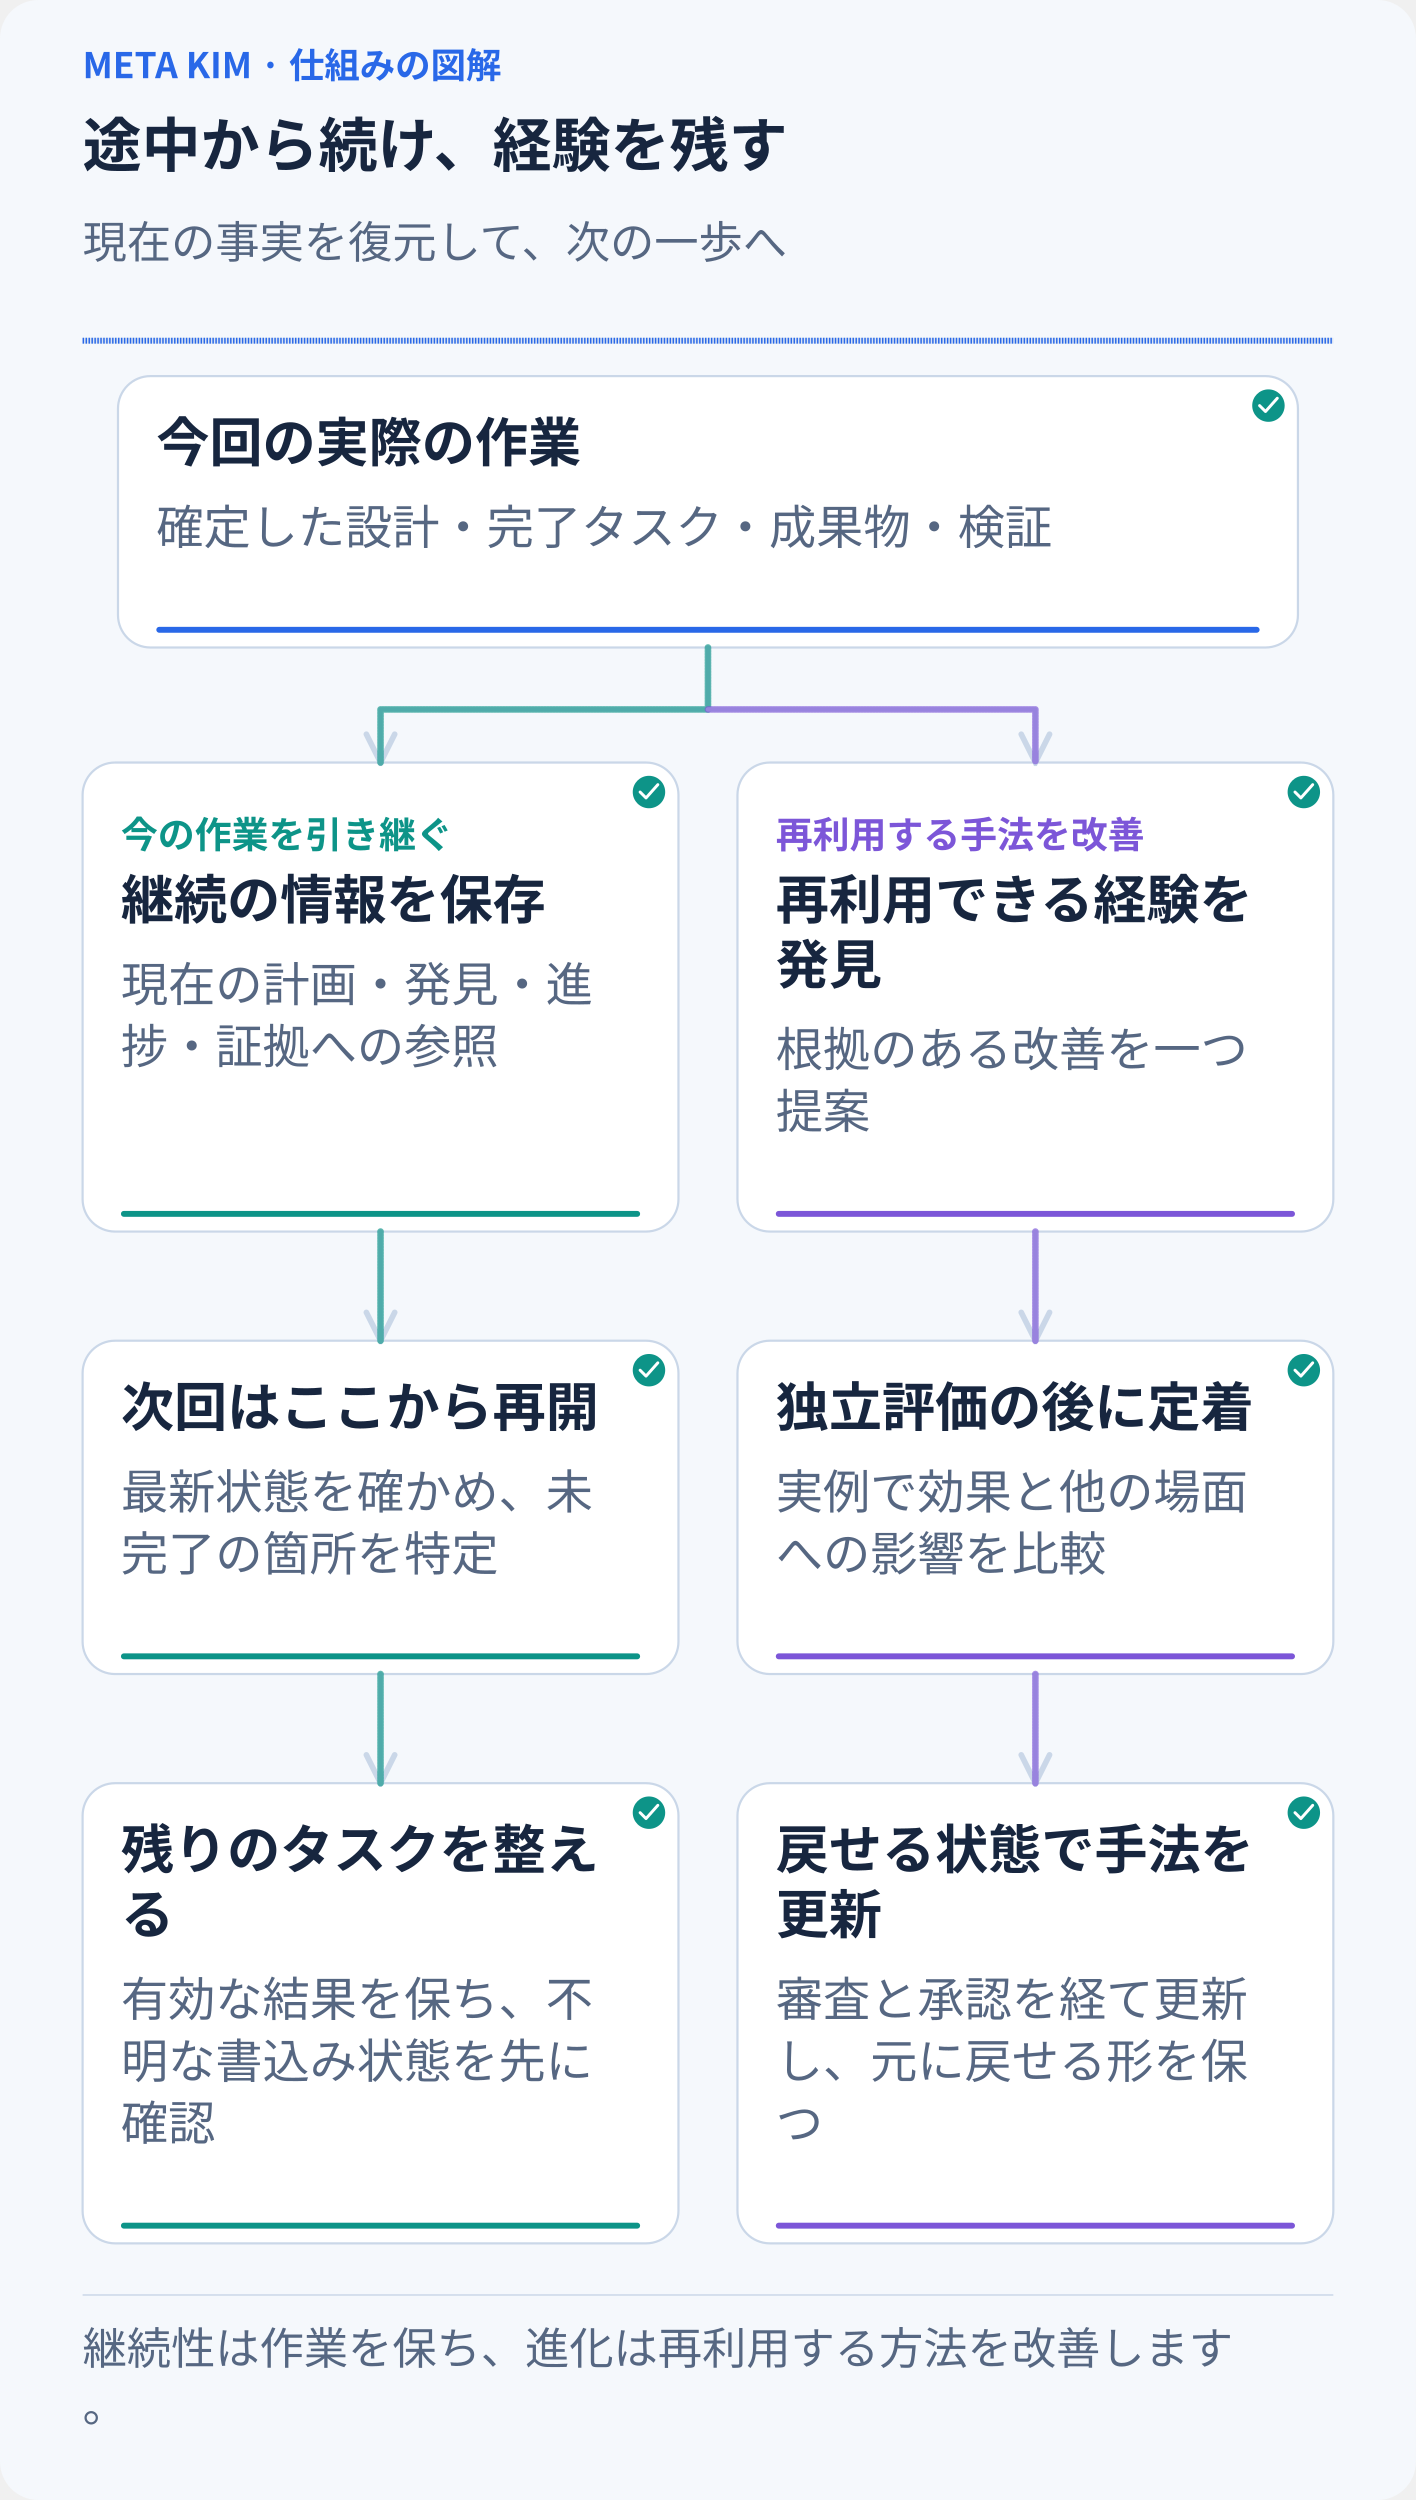
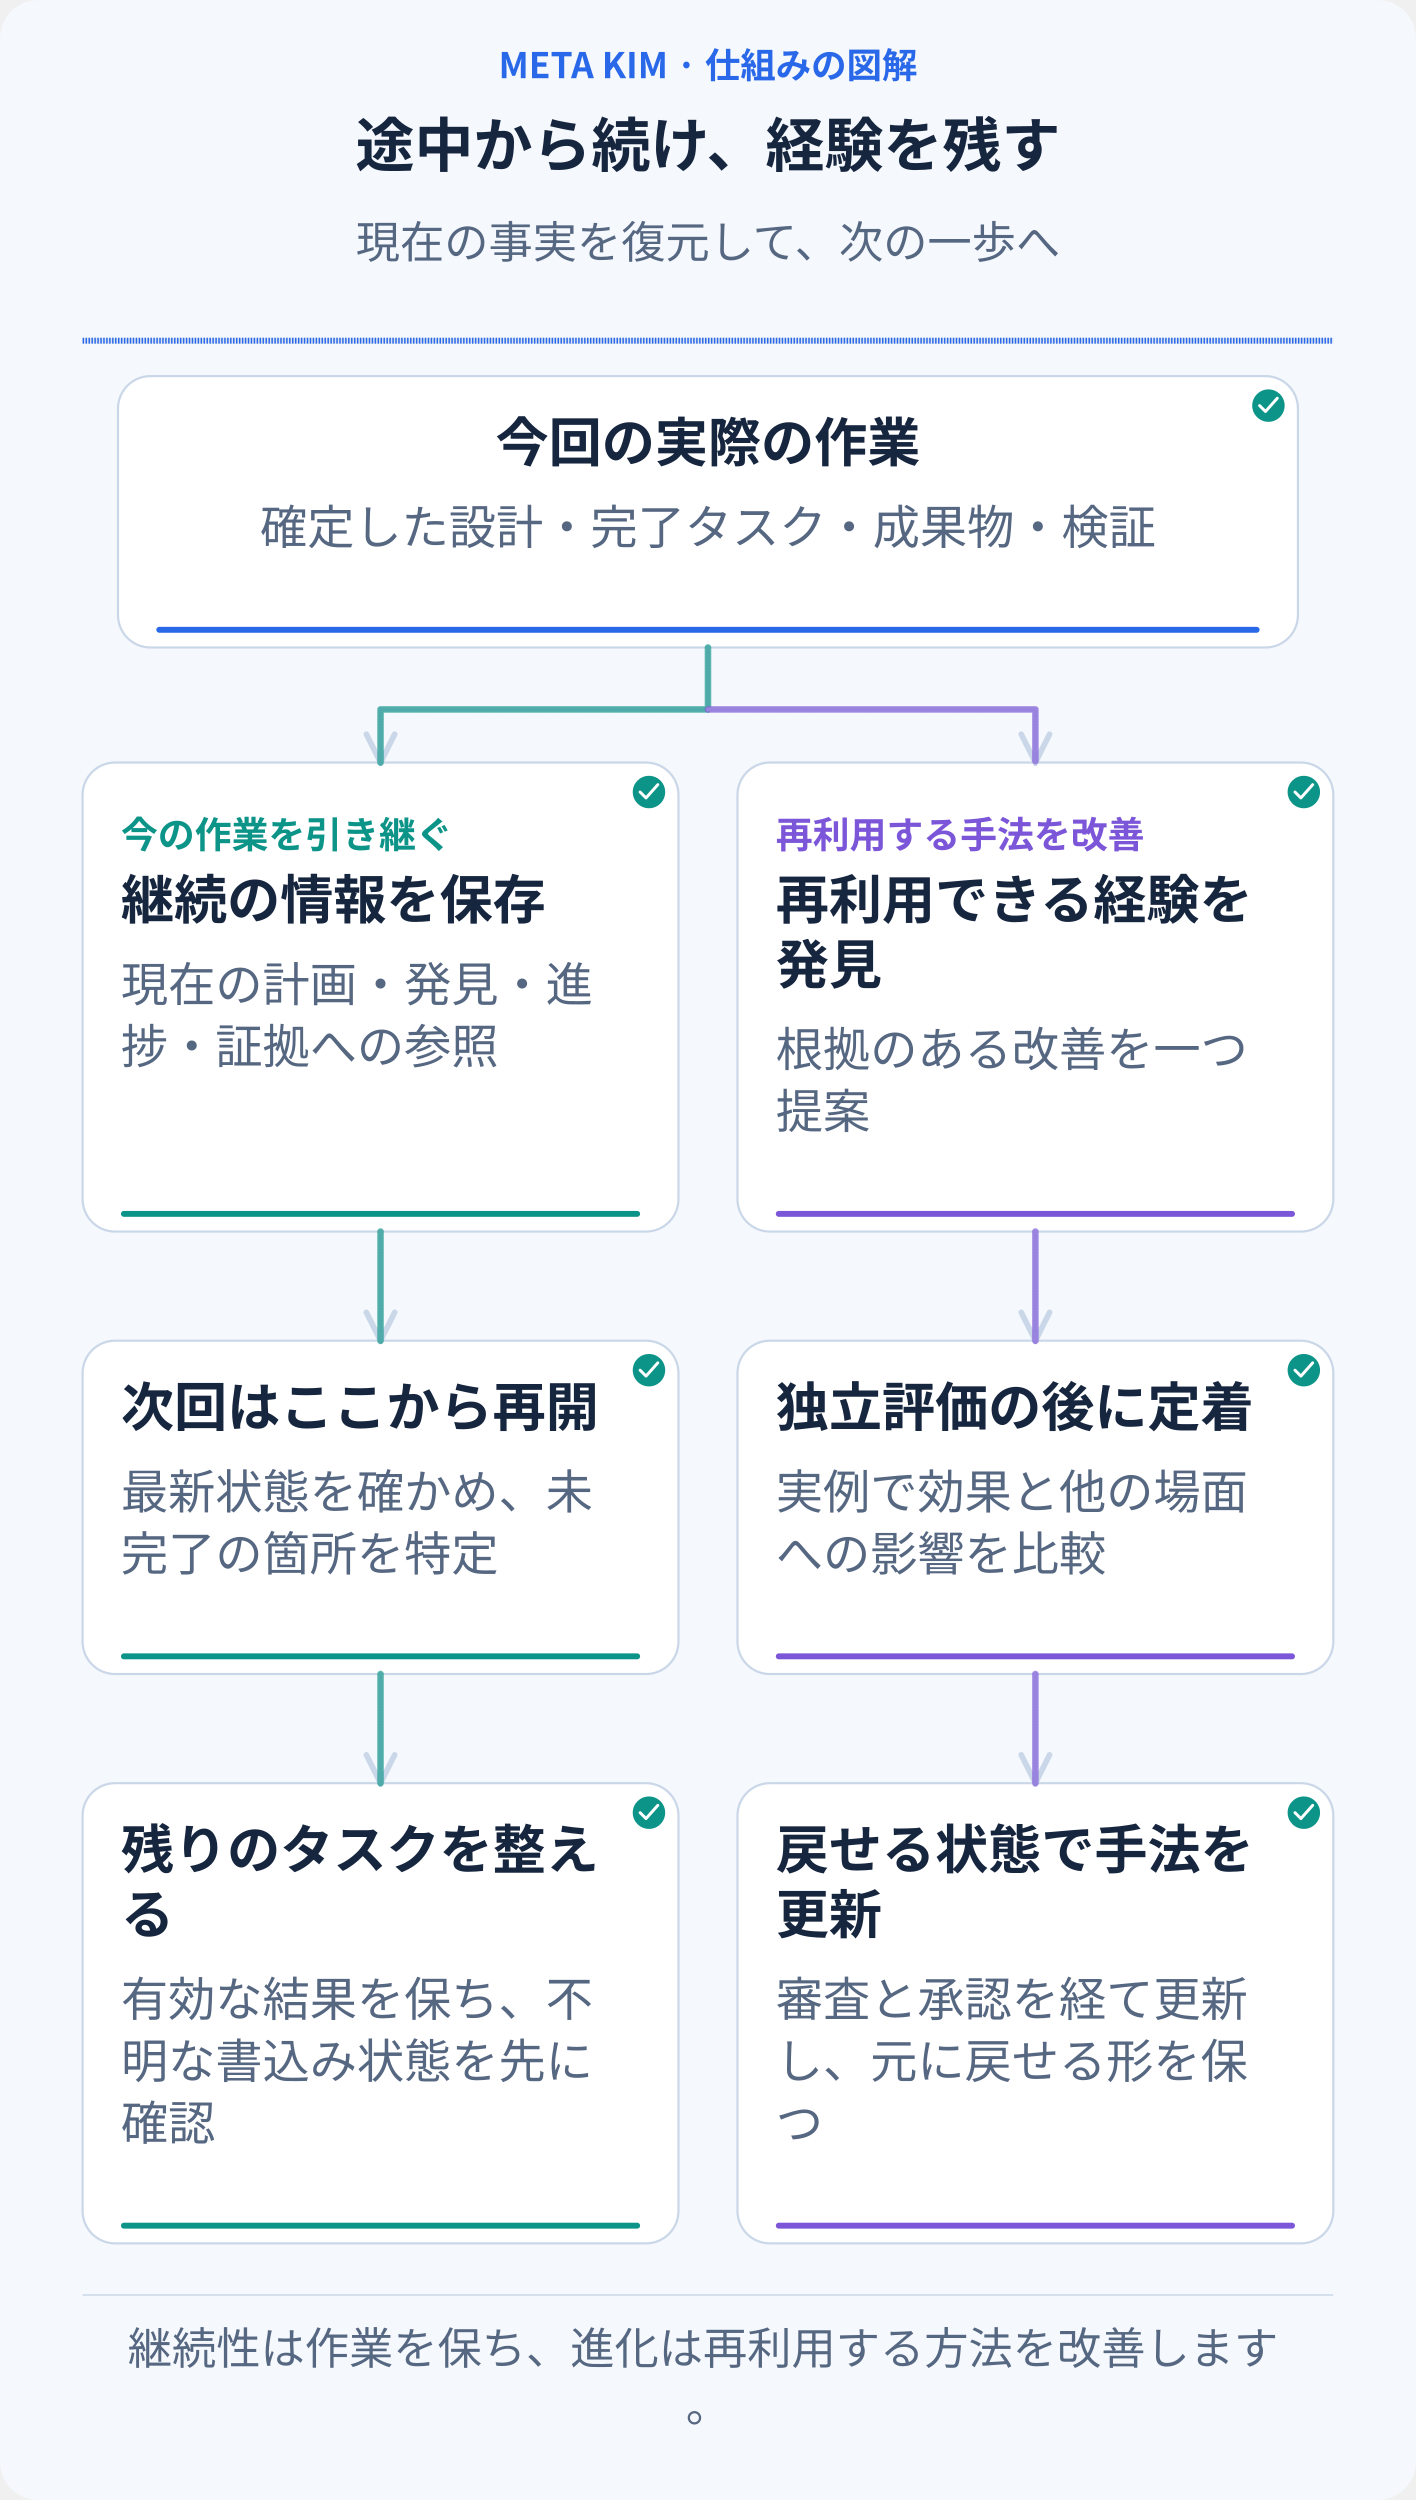
<svg xmlns="http://www.w3.org/2000/svg" width="960" height="1695" viewBox="0 0 960 1695" role="img" aria-labelledby="title description" lang="ja-JP" xml:lang="ja-JP">
  <defs>
    <marker id="arrow" viewBox="0 0 10 10" refX="9" refY="5" markerWidth="8" markerHeight="8" orient="auto-start-reverse">
      <path d="M1 1L9 5L1 9" fill="none" stroke="#cad7e8" stroke-width="1.6" stroke-linecap="round" />
    </marker>
    <marker id="back-arrow" viewBox="0 0 10 10" refX="9" refY="5" markerWidth="8" markerHeight="8" orient="auto">
      <path d="M1 1L9 5L1 9" fill="none" stroke="#7c56d8" stroke-width="1.6" stroke-linecap="round" />
    </marker>
  </defs>
  <style>text{font-family:"Noto Sans CJK JP","Yu Gothic",Arial,sans-serif}.clock{stroke-dasharray:1;stroke-dashoffset:0;animation:clock 28s linear infinite}@keyframes clock{from{stroke-dashoffset:1}to{stroke-dashoffset:0}}@keyframes m0{0%,1%{opacity:0}2.2%,13.8%{opacity:1}15%,100%{opacity:0}}.m0{opacity:0;animation:m0 28s ease-in-out infinite}
@keyframes m1{0%,15%{opacity:0}16.5%,100%{opacity:1}}.m1{opacity:1;animation:m1 28s ease-in-out infinite}
@keyframes m2{0%,1%{transform:scaleX(0)}15%,100%{transform:scaleX(1)}}.m2{transform:scaleX(1);transform-box:fill-box;transform-origin:left center;animation:m2 28s ease-in-out infinite}
@keyframes m3{0%,15%{opacity:0}16.2%,30.8%{opacity:1}32%,100%{opacity:0}}.m3{opacity:0;animation:m3 28s ease-in-out infinite}
@keyframes m4{0%,32%{opacity:0}33.5%,100%{opacity:1}}.m4{opacity:1;animation:m4 28s ease-in-out infinite}
@keyframes m5{0%,15%{transform:scaleX(0)}32%,100%{transform:scaleX(1)}}.m5{transform:scaleX(1);transform-box:fill-box;transform-origin:left center;animation:m5 28s ease-in-out infinite}
@keyframes m6{0%,15%{opacity:0}16.2%,30.8%{opacity:1}32%,100%{opacity:0}}.m6{opacity:0;animation:m6 28s ease-in-out infinite}
@keyframes m7{0%,32%{opacity:0}33.5%,100%{opacity:1}}.m7{opacity:1;animation:m7 28s ease-in-out infinite}
@keyframes m8{0%,15%{transform:scaleX(0)}32%,100%{transform:scaleX(1)}}.m8{transform:scaleX(1);transform-box:fill-box;transform-origin:left center;animation:m8 28s ease-in-out infinite}
@keyframes m9{0%,10%{stroke-dashoffset:1;opacity:0}11%{opacity:1}18%,100%{stroke-dashoffset:0;opacity:.8}}.m9{stroke-dashoffset:0;opacity:.65;animation:m9 28s ease-in-out infinite}
@keyframes m10{0%,10%{stroke-dashoffset:1;opacity:0}11%{opacity:1}18%,100%{stroke-dashoffset:0;opacity:.8}}.m10{stroke-dashoffset:0;opacity:.65;animation:m10 28s ease-in-out infinite}
@keyframes m11{0%,35%{opacity:0}36.2%,50.8%{opacity:1}52%,100%{opacity:0}}.m11{opacity:0;animation:m11 28s ease-in-out infinite}
@keyframes m12{0%,52%{opacity:0}53.5%,100%{opacity:1}}.m12{opacity:1;animation:m12 28s ease-in-out infinite}
@keyframes m13{0%,35%{transform:scaleX(0)}52%,100%{transform:scaleX(1)}}.m13{transform:scaleX(1);transform-box:fill-box;transform-origin:left center;animation:m13 28s ease-in-out infinite}
@keyframes m14{0%,35%{opacity:0}36.2%,50.8%{opacity:1}52%,100%{opacity:0}}.m14{opacity:0;animation:m14 28s ease-in-out infinite}
@keyframes m15{0%,52%{opacity:0}53.5%,100%{opacity:1}}.m15{opacity:1;animation:m15 28s ease-in-out infinite}
@keyframes m16{0%,35%{transform:scaleX(0)}52%,100%{transform:scaleX(1)}}.m16{transform:scaleX(1);transform-box:fill-box;transform-origin:left center;animation:m16 28s ease-in-out infinite}
@keyframes m17{0%,29%{stroke-dashoffset:1;opacity:0}30%{opacity:1}37%,100%{stroke-dashoffset:0;opacity:.8}}.m17{stroke-dashoffset:0;opacity:.65;animation:m17 28s ease-in-out infinite}
@keyframes m18{0%,29%{stroke-dashoffset:1;opacity:0}30%{opacity:1}37%,100%{stroke-dashoffset:0;opacity:.8}}.m18{stroke-dashoffset:0;opacity:.65;animation:m18 28s ease-in-out infinite}
@keyframes m19{0%,55%{opacity:0}56.2%,70.8%{opacity:1}72%,100%{opacity:0}}.m19{opacity:0;animation:m19 28s ease-in-out infinite}
@keyframes m20{0%,72%{opacity:0}73.5%,100%{opacity:1}}.m20{opacity:1;animation:m20 28s ease-in-out infinite}
@keyframes m21{0%,55%{transform:scaleX(0)}72%,100%{transform:scaleX(1)}}.m21{transform:scaleX(1);transform-box:fill-box;transform-origin:left center;animation:m21 28s ease-in-out infinite}
@keyframes m22{0%,55%{opacity:0}56.2%,70.8%{opacity:1}72%,100%{opacity:0}}.m22{opacity:0;animation:m22 28s ease-in-out infinite}
@keyframes m23{0%,72%{opacity:0}73.5%,100%{opacity:1}}.m23{opacity:1;animation:m23 28s ease-in-out infinite}
@keyframes m24{0%,55%{transform:scaleX(0)}72%,100%{transform:scaleX(1)}}.m24{transform:scaleX(1);transform-box:fill-box;transform-origin:left center;animation:m24 28s ease-in-out infinite}
@keyframes m25{0%,49%{stroke-dashoffset:1;opacity:0}50%{opacity:1}57%,100%{stroke-dashoffset:0;opacity:.8}}.m25{stroke-dashoffset:0;opacity:.65;animation:m25 28s ease-in-out infinite}
@keyframes m26{0%,49%{stroke-dashoffset:1;opacity:0}50%{opacity:1}57%,100%{stroke-dashoffset:0;opacity:.8}}.m26{stroke-dashoffset:0;opacity:.65;animation:m26 28s ease-in-out infinite}@media(prefers-reduced-motion:reduce){*{animation:none!important}.focus,.clock{display:none}.completed{opacity:1}.progress{transform:scaleX(1)}.transfer{stroke-dashoffset:0;opacity:.45}}</style>
  <rect width="960" height="1695" rx="26" fill="#f5f8fc" />
-   <text x="56" y="53" font-size="24" font-weight="700" fill="#2968e8" text-anchor="start">
-     <tspan x="56" dy="0">META KIM · 仕組みの図解</tspan>
+   <text x="480" y="53" font-size="24" font-weight="700" fill="#2968e8" text-anchor="middle">
+     <tspan x="480" dy="0">META KIM · 仕組みの図解</tspan>
  </text>
-   <text x="56" y="113" font-size="40" font-weight="750" fill="#17263f" text-anchor="start">
-     <tspan x="56" dy="0">途中から続け、経験を残す</tspan>
+   <text x="480" y="113" font-size="40" font-weight="750" fill="#17263f" text-anchor="middle">
+     <tspan x="480" dy="0">途中から続け、経験を残す</tspan>
  </text>
-   <text x="56" y="175" font-size="30" font-weight="450" fill="#566782" text-anchor="start">
-     <tspan x="56" dy="0">現在の事実を復元して、次の一歩へ</tspan>
+   <text x="480" y="175" font-size="30" font-weight="450" fill="#566782" text-anchor="middle">
+     <tspan x="480" dy="0">現在の事実を復元して、次の一歩へ</tspan>
  </text>
  <path d="M56 231H904" stroke="#dce5f2" stroke-width="4" />
  <path class="clock" pathLength="1" d="M56 231H904" stroke="#2968e8" stroke-width="4" />
  <g class="node" data-label="今回の実際の作業" data-box="80,255,800,184">
    <rect x="80" y="255" width="800" height="184" rx="22" fill="#fff" stroke="#cad7e8" stroke-width="1.5" />
    <rect class="focus m0" x="80" y="255" width="800" height="184" rx="22" fill="#2968e8" fill-opacity=".055" stroke="#2968e8" stroke-width="3" />
-     <text x="106" y="313" font-size="36" font-weight="700" fill="#17263f" text-anchor="start">
-       <tspan x="106" dy="0">今回の実際の作業</tspan>
+     <text x="480" y="313" font-size="36" font-weight="700" fill="#17263f" text-anchor="middle">
+       <tspan x="480" dy="0">今回の実際の作業</tspan>
    </text>
-     <text x="106" y="369" font-size="32" font-weight="450" fill="#566782" text-anchor="start">
-       <tspan x="106" dy="0">確定した設計・完了タスク・成果物・検証</tspan>
+     <text x="480" y="369" font-size="32" font-weight="450" fill="#566782" text-anchor="middle">
+       <tspan x="480" dy="0">確定した設計・完了タスク・成果物・検証</tspan>
    </text>
    <rect x="106" y="425" width="748" height="4" rx="2" fill="#e2e9f3" />
    <rect class="progress m2" x="106" y="425" width="748" height="4" rx="2" fill="#2968e8" />
    <g class="completed m1">
      <circle cx="860" cy="275" r="11" fill="#0d9488" />
      <path d="M854 275l4 4 8-9" fill="none" stroke="#fff" stroke-width="2" stroke-linecap="round" stroke-linejoin="round" />
    </g>
  </g>
  <g class="node" data-label="継続の情報を保存" data-box="56,517,404,318">
    <rect x="56" y="517" width="404" height="318" rx="22" fill="#fff" stroke="#cad7e8" stroke-width="1.5" />
    <rect class="focus m3" x="56" y="517" width="404" height="318" rx="22" fill="#0d9488" fill-opacity=".055" stroke="#0d9488" stroke-width="3" />
    <text x="82" y="575" font-size="25" font-weight="700" fill="#0d9488" text-anchor="start">
      <tspan x="82" dy="0">今の作業を引き継ぐ</tspan>
    </text>
    <text x="82" y="623" font-size="36" font-weight="700" fill="#17263f" text-anchor="start">
      <tspan x="82" dy="0">継続の情報を保存</tspan>
    </text>
    <text x="82" y="679" font-size="32" font-weight="450" fill="#566782" text-anchor="start">
      <tspan x="82" dy="0">現在の計画・発見・進</tspan>
      <tspan x="82" dy="42">捗・証拠への参照</tspan>
    </text>
    <rect x="82" y="821" width="352" height="4" rx="2" fill="#e2e9f3" />
    <rect class="progress m5" x="82" y="821" width="352" height="4" rx="2" fill="#0d9488" />
    <g class="completed m4">
      <circle cx="440" cy="537" r="11" fill="#0d9488" />
      <path d="M434 537l4 4 8-9" fill="none" stroke="#fff" stroke-width="2" stroke-linecap="round" stroke-linejoin="round" />
    </g>
  </g>
  <g class="node" data-label="再利用できる経験を発見" data-box="500,517,404,318">
    <rect x="500" y="517" width="404" height="318" rx="22" fill="#fff" stroke="#cad7e8" stroke-width="1.5" />
    <rect class="focus m6" x="500" y="517" width="404" height="318" rx="22" fill="#7c56d8" fill-opacity=".055" stroke="#7c56d8" stroke-width="3" />
    <text x="526" y="575" font-size="25" font-weight="700" fill="#7c56d8" text-anchor="start">
      <tspan x="526" dy="0">再利用する手法を改善</tspan>
    </text>
    <text x="526" y="623" font-size="36" font-weight="700" fill="#17263f" text-anchor="start">
      <tspan x="526" dy="0">再利用できる経験を</tspan>
      <tspan x="526" dy="44">発見</tspan>
    </text>
    <text x="526" y="723" font-size="32" font-weight="450" fill="#566782" text-anchor="start">
      <tspan x="526" dy="0">根拠のある改善を一つ</tspan>
      <tspan x="526" dy="42">提案</tspan>
    </text>
    <rect x="526" y="821" width="352" height="4" rx="2" fill="#e2e9f3" />
    <rect class="progress m8" x="526" y="821" width="352" height="4" rx="2" fill="#7c56d8" />
    <g class="completed m7">
      <circle cx="884" cy="537" r="11" fill="#0d9488" />
      <path d="M878 537l4 4 8-9" fill="none" stroke="#fff" stroke-width="2" stroke-linecap="round" stroke-linejoin="round" />
    </g>
  </g>
  <path d="M480 439V481H258V517" fill="none" stroke="#cad7e8" stroke-width="3" stroke-linecap="round" stroke-linejoin="round" marker-end="url(#arrow)" />
  <path class="transfer m9" pathLength="1" d="M480 439V481H258V517" fill="none" stroke="#0d9488" stroke-width="4.5" stroke-dasharray="1" stroke-linecap="round" stroke-linejoin="round" />
  <path d="M480 481H702V517" fill="none" stroke="#cad7e8" stroke-width="3" stroke-linecap="round" stroke-linejoin="round" marker-end="url(#arrow)" />
  <path class="transfer m10" pathLength="1" d="M480 481H702V517" fill="none" stroke="#7c56d8" stroke-width="4.5" stroke-dasharray="1" stroke-linecap="round" stroke-linejoin="round" />
  <g class="node" data-label="次回はここから再開" data-box="56,909,404,226">
    <rect x="56" y="909" width="404" height="226" rx="22" fill="#fff" stroke="#cad7e8" stroke-width="1.5" />
    <rect class="focus m11" x="56" y="909" width="404" height="226" rx="22" fill="#0d9488" fill-opacity=".055" stroke="#0d9488" stroke-width="3" />
    <text x="82" y="967" font-size="36" font-weight="700" fill="#17263f" text-anchor="start">
      <tspan x="82" dy="0">次回はここから再開</tspan>
    </text>
    <text x="82" y="1023" font-size="32" font-weight="450" fill="#566782" text-anchor="start">
      <tspan x="82" dy="0">最新状態を確かめ、未</tspan>
      <tspan x="82" dy="42">完了の箇所を特定</tspan>
    </text>
    <rect x="82" y="1121" width="352" height="4" rx="2" fill="#e2e9f3" />
    <rect class="progress m13" x="82" y="1121" width="352" height="4" rx="2" fill="#0d9488" />
    <g class="completed m12">
      <circle cx="440" cy="929" r="11" fill="#0d9488" />
      <path d="M434 929l4 4 8-9" fill="none" stroke="#fff" stroke-width="2" stroke-linecap="round" stroke-linejoin="round" />
    </g>
  </g>
  <g class="node" data-label="独立評価の後に定着" data-box="500,909,404,226">
    <rect x="500" y="909" width="404" height="226" rx="22" fill="#fff" stroke="#cad7e8" stroke-width="1.5" />
    <rect class="focus m14" x="500" y="909" width="404" height="226" rx="22" fill="#7c56d8" fill-opacity=".055" stroke="#7c56d8" stroke-width="3" />
    <text x="526" y="967" font-size="36" font-weight="700" fill="#17263f" text-anchor="start">
      <tspan x="526" dy="0">独立評価の後に定着</tspan>
    </text>
    <text x="526" y="1023" font-size="32" font-weight="450" fill="#566782" text-anchor="start">
      <tspan x="526" dy="0">実例で効果と他の場面</tspan>
      <tspan x="526" dy="42">への影響を比較</tspan>
    </text>
    <rect x="526" y="1121" width="352" height="4" rx="2" fill="#e2e9f3" />
    <rect class="progress m16" x="526" y="1121" width="352" height="4" rx="2" fill="#7c56d8" />
    <g class="completed m15">
      <circle cx="884" cy="929" r="11" fill="#0d9488" />
      <path d="M878 929l4 4 8-9" fill="none" stroke="#fff" stroke-width="2" stroke-linecap="round" stroke-linejoin="round" />
    </g>
  </g>
  <path d="M258 835V909" fill="none" stroke="#cad7e8" stroke-width="3" stroke-linecap="round" stroke-linejoin="round" marker-end="url(#arrow)" />
  <path class="transfer m17" pathLength="1" d="M258 835V909" fill="none" stroke="#0d9488" stroke-width="4.5" stroke-dasharray="1" stroke-linecap="round" stroke-linejoin="round" />
  <path d="M702 835V909" fill="none" stroke="#cad7e8" stroke-width="3" stroke-linecap="round" stroke-linejoin="round" marker-end="url(#arrow)" />
  <path class="transfer m18" pathLength="1" d="M702 835V909" fill="none" stroke="#7c56d8" stroke-width="4.5" stroke-dasharray="1" stroke-linecap="round" stroke-linejoin="round" />
  <g class="node" data-label="残りのタスクを整える" data-box="56,1209,404,312">
    <rect x="56" y="1209" width="404" height="312" rx="22" fill="#fff" stroke="#cad7e8" stroke-width="1.5" />
    <rect class="focus m19" x="56" y="1209" width="404" height="312" rx="22" fill="#0d9488" fill-opacity=".055" stroke="#0d9488" stroke-width="3" />
    <text x="82" y="1267" font-size="36" font-weight="700" fill="#17263f" text-anchor="start">
      <tspan x="82" dy="0">残りのタスクを整え</tspan>
      <tspan x="82" dy="44">る</tspan>
    </text>
    <text x="82" y="1367" font-size="32" font-weight="450" fill="#566782" text-anchor="start">
      <tspan x="82" dy="0">有効な結果を保ち、不</tspan>
      <tspan x="82" dy="42">明な書込み状態を先に</tspan>
      <tspan x="82" dy="42">確認</tspan>
    </text>
    <rect x="82" y="1507" width="352" height="4" rx="2" fill="#e2e9f3" />
    <rect class="progress m21" x="82" y="1507" width="352" height="4" rx="2" fill="#0d9488" />
    <g class="completed m20">
      <circle cx="440" cy="1229" r="11" fill="#0d9488" />
      <path d="M434 1229l4 4 8-9" fill="none" stroke="#fff" stroke-width="2" stroke-linecap="round" stroke-linejoin="round" />
    </g>
  </g>
  <g class="node" data-label="戻せる状態で手法を更新" data-box="500,1209,404,312">
    <rect x="500" y="1209" width="404" height="312" rx="22" fill="#fff" stroke="#cad7e8" stroke-width="1.5" />
    <rect class="focus m22" x="500" y="1209" width="404" height="312" rx="22" fill="#7c56d8" fill-opacity=".055" stroke="#7c56d8" stroke-width="3" />
    <text x="526" y="1267" font-size="36" font-weight="700" fill="#17263f" text-anchor="start">
      <tspan x="526" dy="0">戻せる状態で手法を</tspan>
      <tspan x="526" dy="44">更新</tspan>
    </text>
    <text x="526" y="1367" font-size="32" font-weight="450" fill="#566782" text-anchor="start">
      <tspan x="526" dy="0">審査と承認を経て更新</tspan>
      <tspan x="526" dy="42">し、元に戻せる形を保</tspan>
      <tspan x="526" dy="42">つ</tspan>
    </text>
    <rect x="526" y="1507" width="352" height="4" rx="2" fill="#e2e9f3" />
    <rect class="progress m24" x="526" y="1507" width="352" height="4" rx="2" fill="#7c56d8" />
    <g class="completed m23">
      <circle cx="884" cy="1229" r="11" fill="#0d9488" />
      <path d="M878 1229l4 4 8-9" fill="none" stroke="#fff" stroke-width="2" stroke-linecap="round" stroke-linejoin="round" />
    </g>
  </g>
  <path d="M258 1135V1209" fill="none" stroke="#cad7e8" stroke-width="3" stroke-linecap="round" stroke-linejoin="round" marker-end="url(#arrow)" />
  <path class="transfer m25" pathLength="1" d="M258 1135V1209" fill="none" stroke="#0d9488" stroke-width="4.5" stroke-dasharray="1" stroke-linecap="round" stroke-linejoin="round" />
  <path d="M702 1135V1209" fill="none" stroke="#cad7e8" stroke-width="3" stroke-linecap="round" stroke-linejoin="round" marker-end="url(#arrow)" />
  <path class="transfer m26" pathLength="1" d="M702 1135V1209" fill="none" stroke="#7c56d8" stroke-width="4.5" stroke-dasharray="1" stroke-linecap="round" stroke-linejoin="round" />
  <path d="M56 1556H904" stroke="#cad7e8" />
-   <text x="56" y="1603" font-size="30" font-weight="450" fill="#566782" text-anchor="start">
-     <tspan x="56" dy="0">継続性は作業を保ち、進化は再利用する方法を改善します</tspan>
-     <tspan x="56" dy="39">。</tspan>
+   <text x="480" y="1603" font-size="30" font-weight="450" fill="#566782" text-anchor="middle">
+     <tspan x="480" dy="0">継続性は作業を保ち、進化は再利用する方法を改善します</tspan>
+     <tspan x="480" dy="39">。</tspan>
  </text>
</svg>
